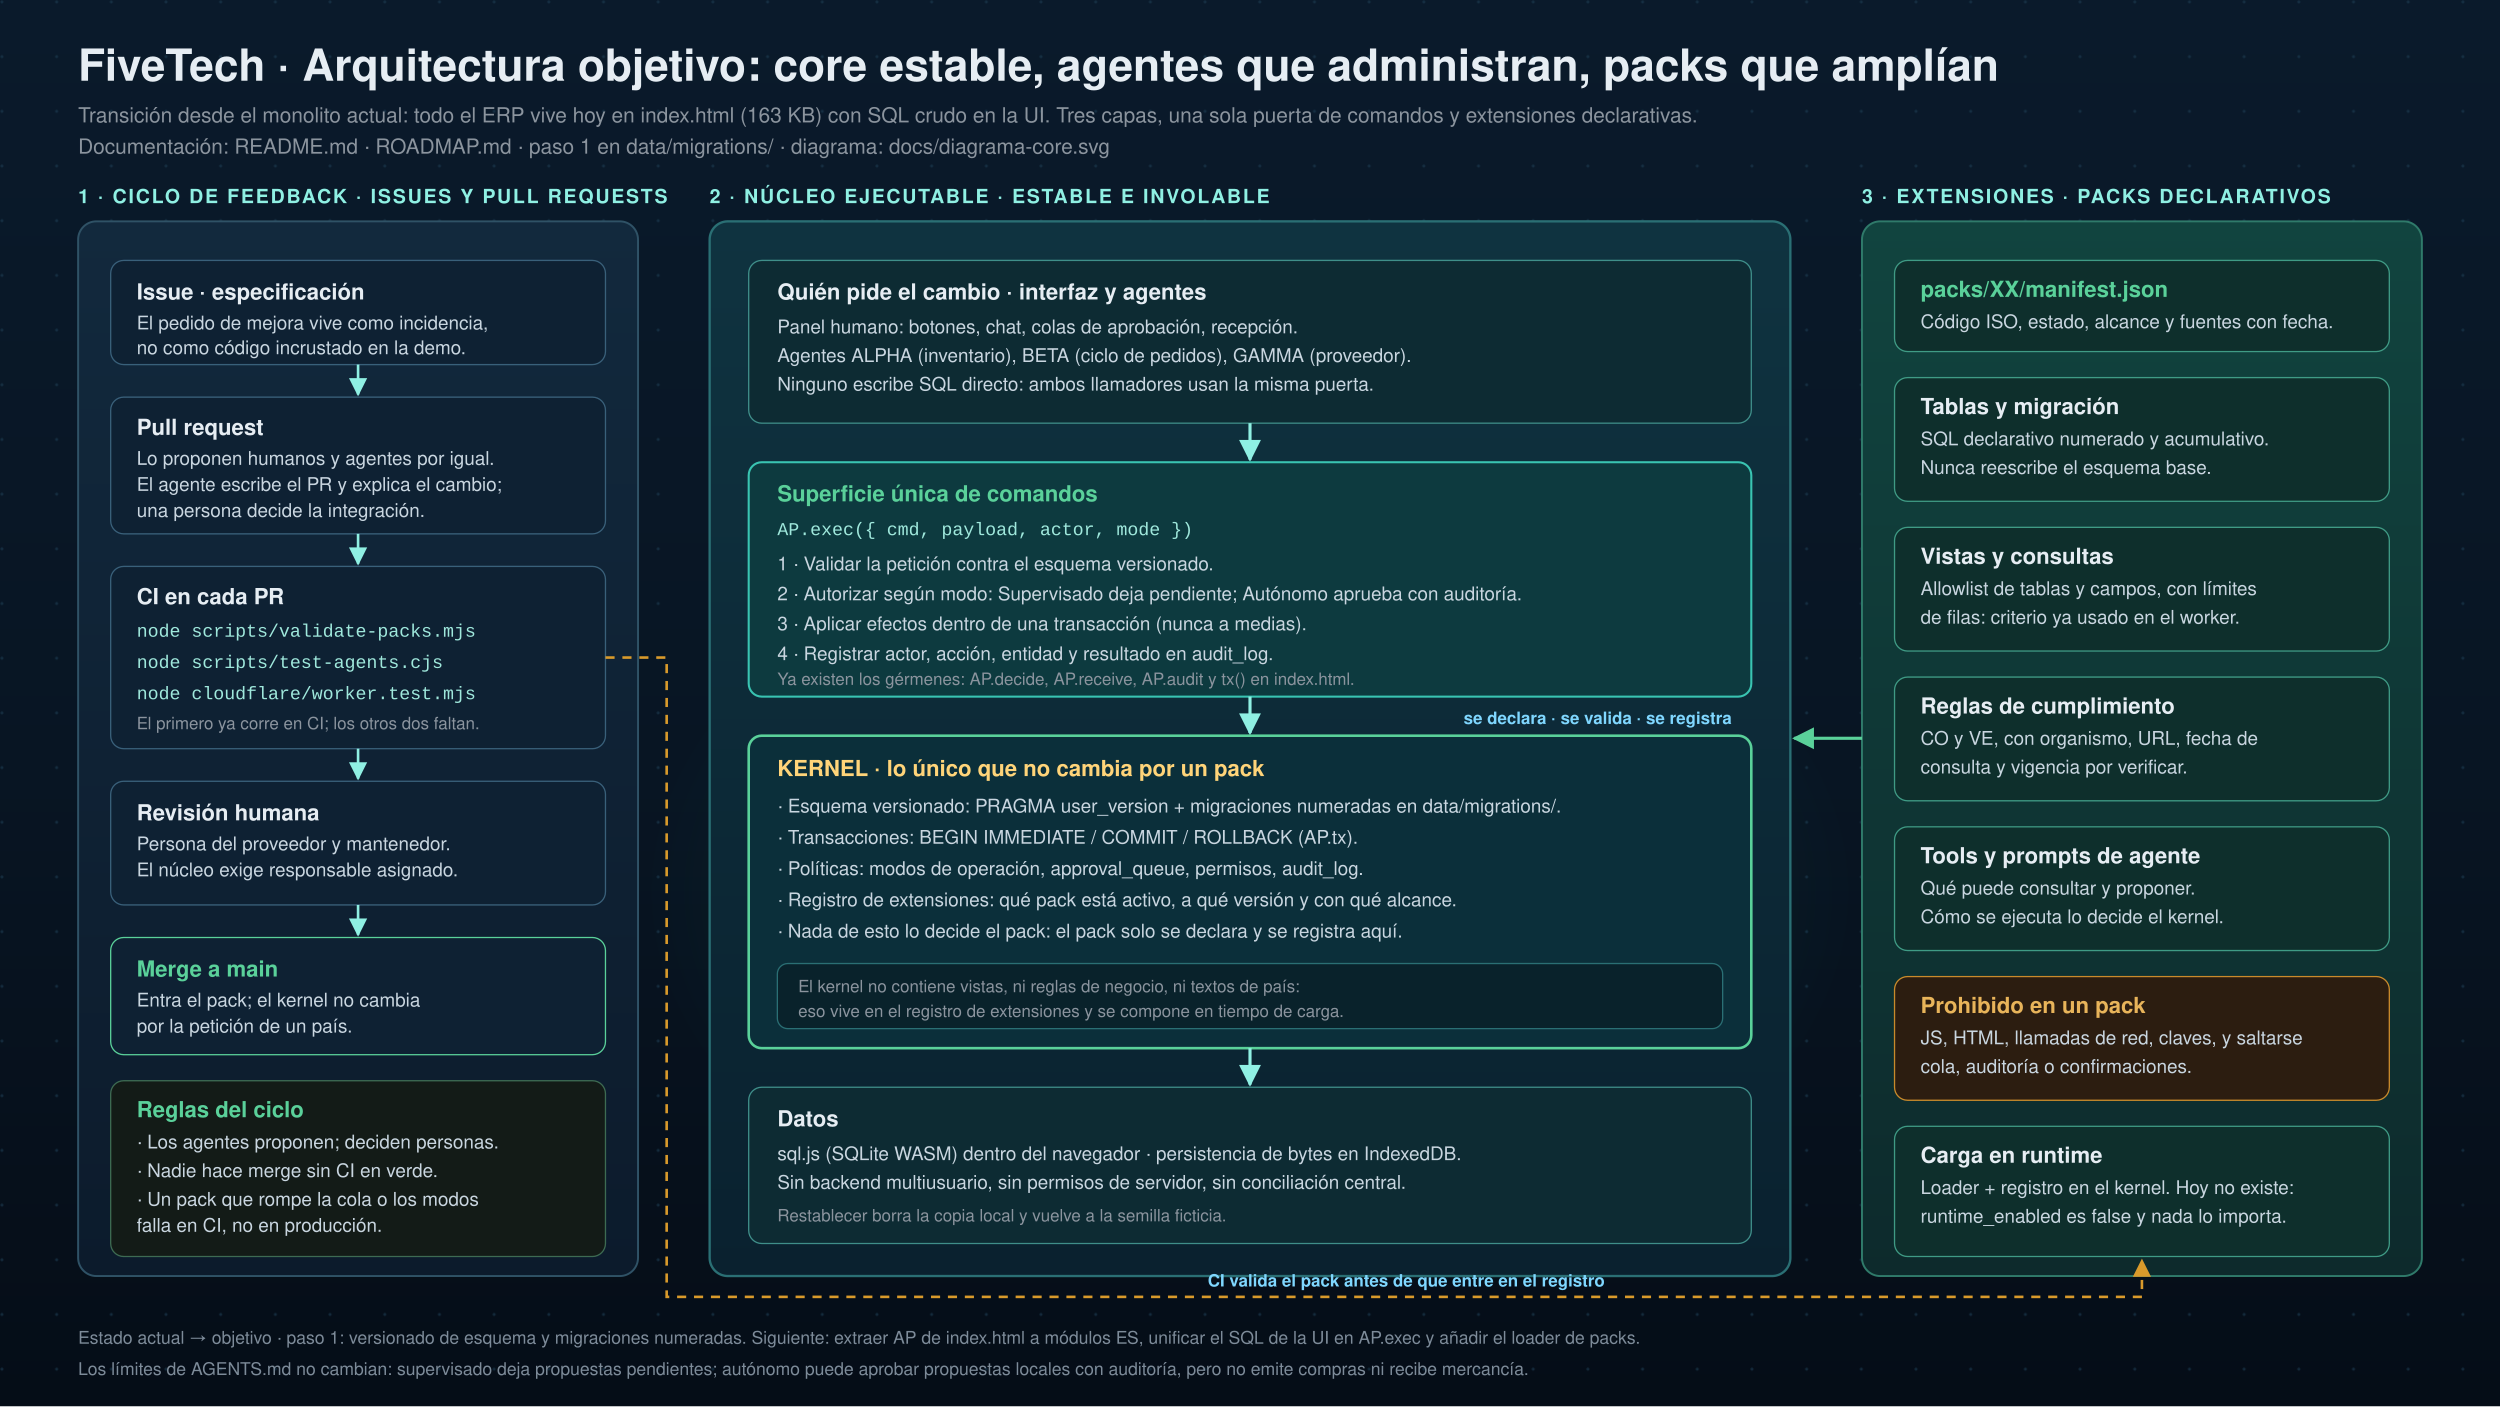
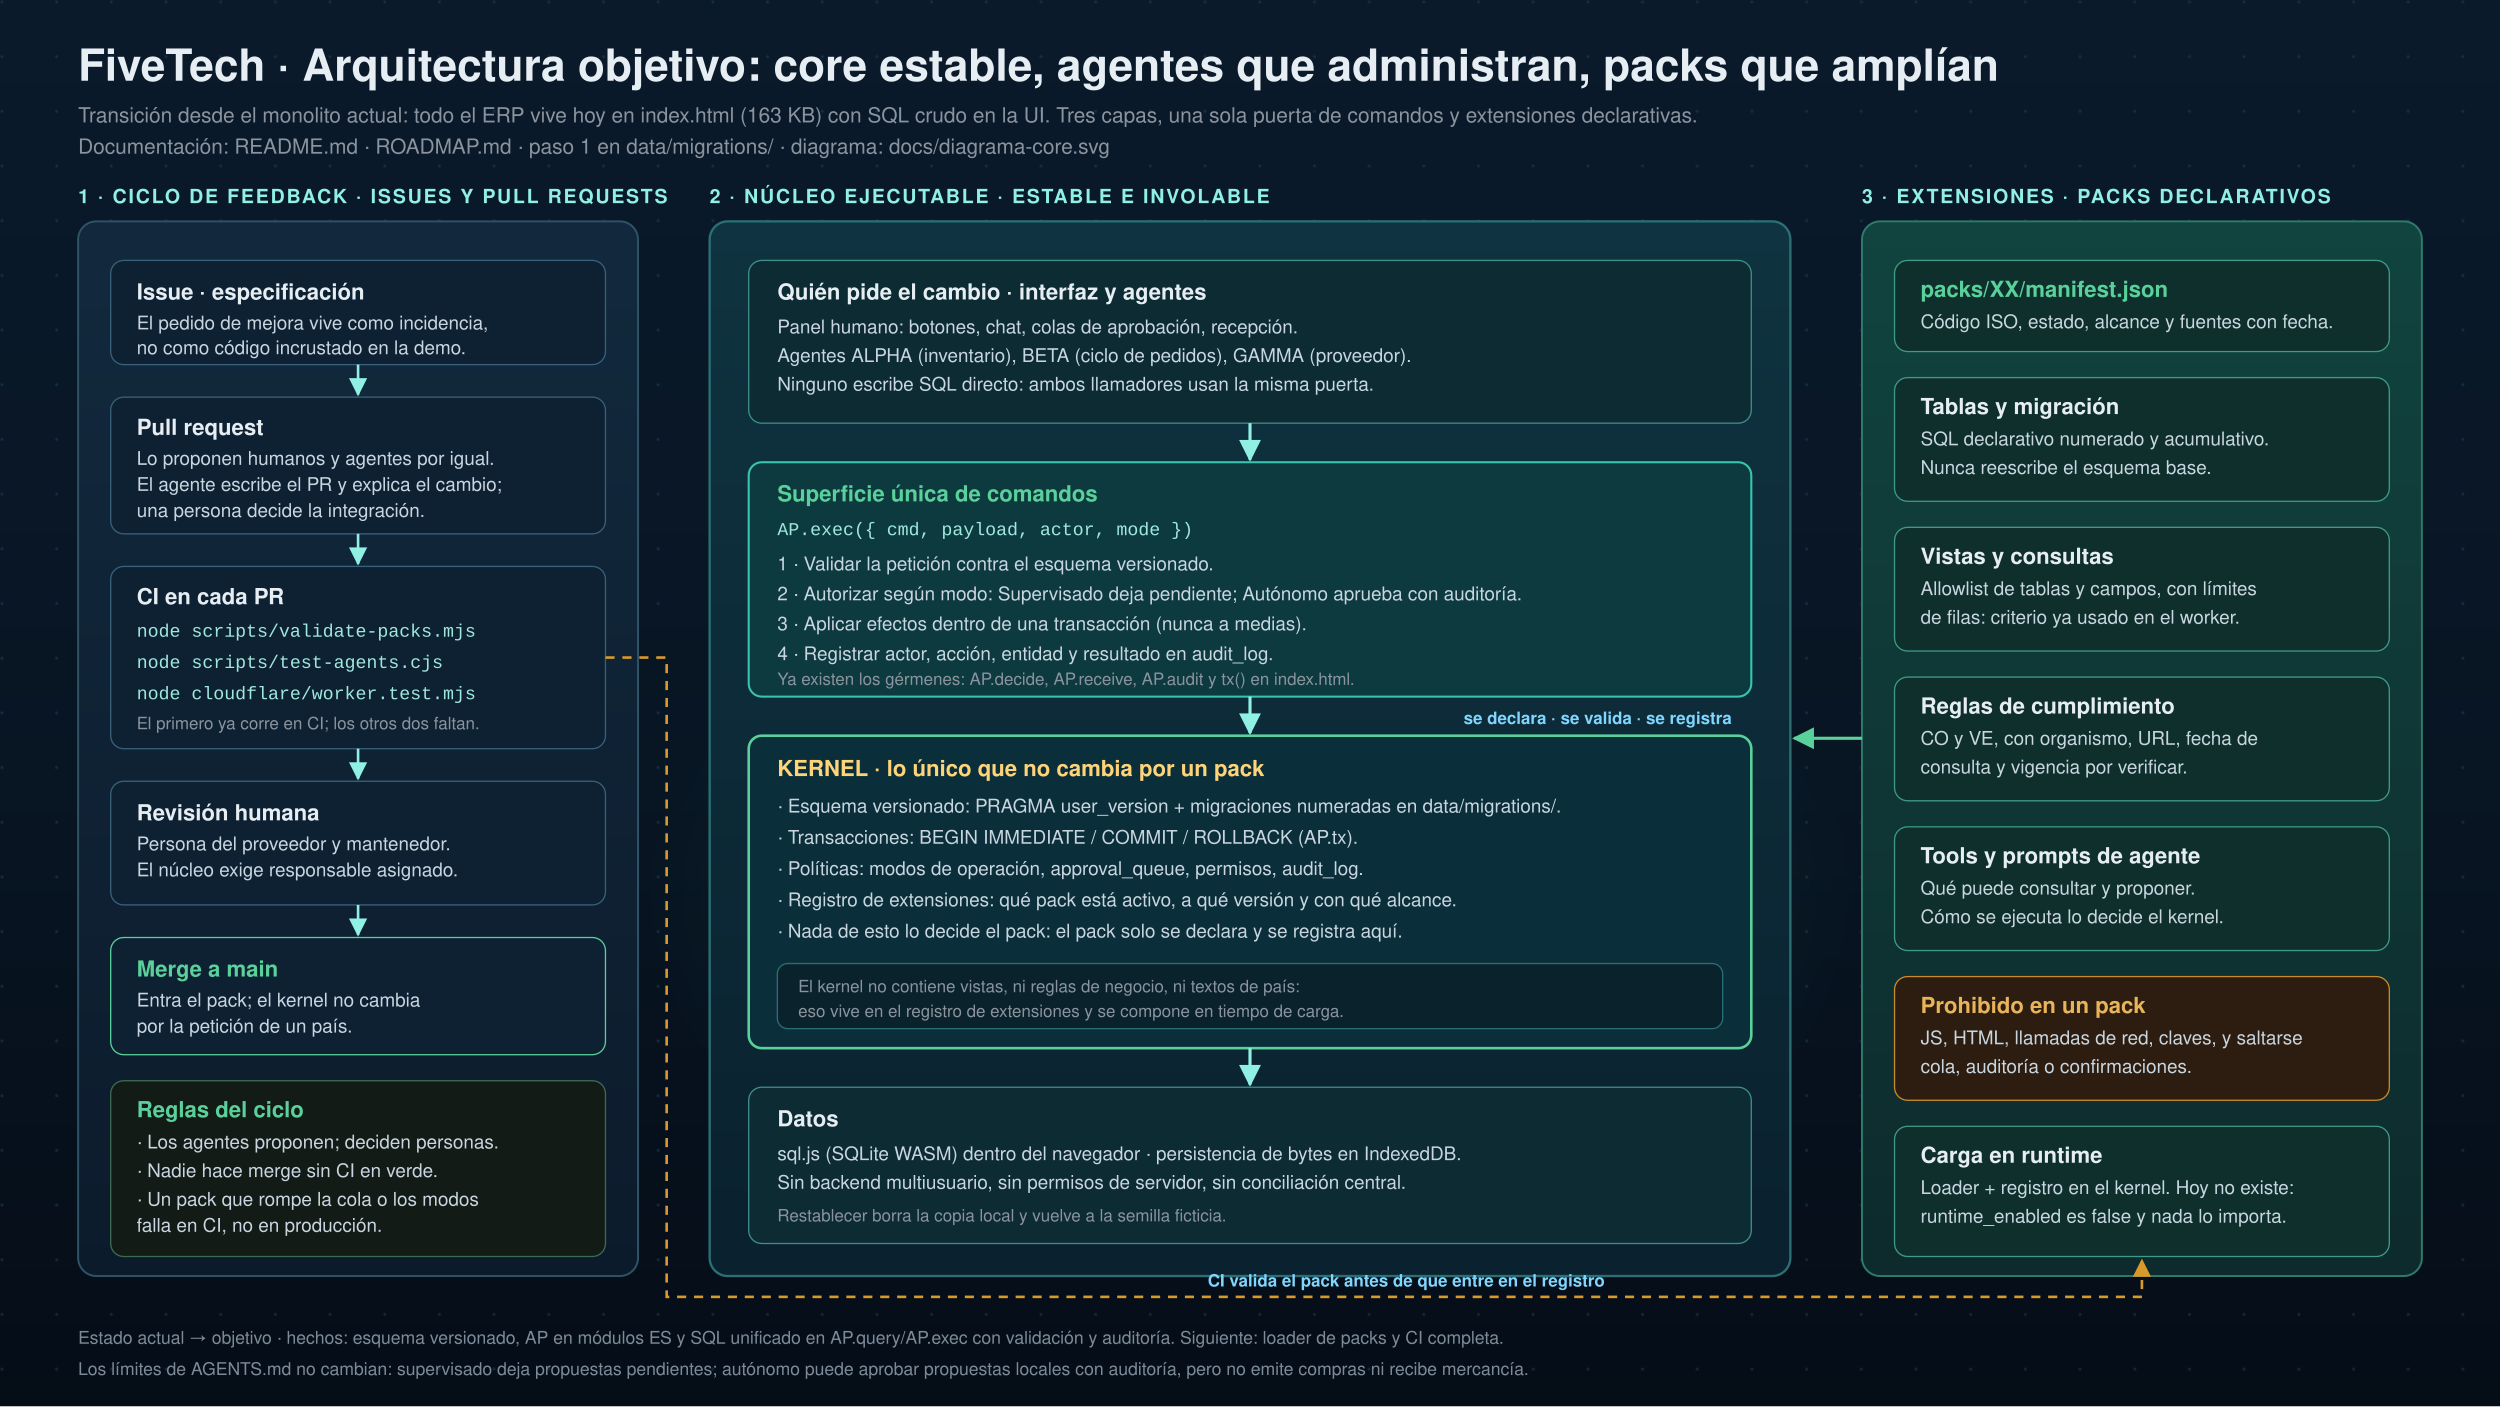
<svg xmlns="http://www.w3.org/2000/svg" width="1920" height="1080" viewBox="0 0 1920 1080" role="img" aria-labelledby="t d">
  <defs>
    <linearGradient id="bg" x1="0" y1="0" x2="0" y2="1">
      <stop offset="0" stop-color="#0a1a2b" />
      <stop offset="0.55" stop-color="#081523" />
      <stop offset="1" stop-color="#050d17" />
    </linearGradient>
    <linearGradient id="corePanel" x1="0" y1="0" x2="0" y2="1">
      <stop offset="0" stop-color="#0f3340" />
      <stop offset="1" stop-color="#0a212f" />
    </linearGradient>
    <linearGradient id="fbPanel" x1="0" y1="0" x2="0" y2="1">
      <stop offset="0" stop-color="#12293d" />
      <stop offset="1" stop-color="#0c1b2c" />
    </linearGradient>
    <linearGradient id="pkPanel" x1="0" y1="0" x2="0" y2="1">
      <stop offset="0" stop-color="#11443f" />
      <stop offset="1" stop-color="#0d2a2c" />
    </linearGradient>
    <radialGradient id="glowCore" cx="0.5" cy="0.5" r="0.5">
      <stop offset="0" stop-color="#1fb9a6" stop-opacity="0.20" />
      <stop offset="1" stop-color="#1fb9a6" stop-opacity="0" />
    </radialGradient>
    <pattern id="dots" width="42" height="42" patternUnits="userSpaceOnUse">
      <circle cx="1.5" cy="1.5" r="1.2" fill="#1d3d52" opacity="0.55" />
    </pattern>
    <marker id="ar" viewBox="0 0 10 10" refX="9" refY="5" markerWidth="7" markerHeight="7" orient="auto-start-reverse">
      <path d="M0,0 L10,5 L0,10 z" fill="#8ff0e3" />
    </marker>
    <marker id="arA" viewBox="0 0 10 10" refX="9" refY="5" markerWidth="7" markerHeight="7" orient="auto-start-reverse">
      <path d="M0,0 L10,5 L0,10 z" fill="#d99a2b" />
    </marker>
    <marker id="arG" viewBox="0 0 10 10" refX="9" refY="5" markerWidth="7" markerHeight="7" orient="auto-start-reverse">
      <path d="M0,0 L10,5 L0,10 z" fill="#5ad19a" />
    </marker>
  </defs>
  <style>
    .h1{font:700 34px "Segoe UI",Helvetica,Arial,sans-serif;fill:#e6edf3}
    .h2{font:400 16px "Segoe UI",Helvetica,Arial,sans-serif;fill:#8b949e}
    .col{font:700 15px "Segoe UI",Helvetica,Arial,sans-serif;fill:#8ff0e3;letter-spacing:1.4px}
    .bt{font:700 17px "Segoe UI",Helvetica,Arial,sans-serif;fill:#e6edf3}
    .btg{font:700 17px "Segoe UI",Helvetica,Arial,sans-serif;fill:#5ad19a}
    .bta{font:700 17px "Segoe UI",Helvetica,Arial,sans-serif;fill:#e8b45a}
    .btw{font:700 17px "Segoe UI",Helvetica,Arial,sans-serif;fill:#ffd479}
    .li{font:400 14.5px "Segoe UI",Helvetica,Arial,sans-serif;fill:#c9d6e0}
    .sm{font:400 13px "Segoe UI",Helvetica,Arial,sans-serif;fill:#8b949e}
    .mono{font:400 14px Consolas,"Courier New",monospace;fill:#9fe8dc}
    .lbl{font:700 13px "Segoe UI",Helvetica,Arial,sans-serif;fill:#7fd7ff}
    .foot{font:400 13.5px "Segoe UI",Helvetica,Arial,sans-serif;fill:#7d8b99}
  </style>
  <rect width="1920" height="1080" fill="url(#bg)" />
  <rect width="1920" height="1080" fill="url(#dots)" />
  <text class="h1" x="60" y="62">FiveTech · Arquitectura objetivo: core estable, agentes que administran, packs que amplían</text>
  <text class="h2" x="60" y="94">Transición desde el monolito actual: todo el ERP vive hoy en index.html (163 KB) con SQL crudo en la UI. Tres capas, una sola puerta de comandos y extensiones declarativas.</text>
  <text class="h2" x="60" y="118">Documentación: README.md · ROADMAP.md · paso 1 en data/migrations/ · diagrama: docs/diagrama-core.svg</text>
  <text class="col" x="60" y="156">1 · CICLO DE FEEDBACK · ISSUES Y PULL REQUESTS</text>
  <rect x="60" y="170" width="430" height="810" rx="14" fill="url(#fbPanel)" stroke="#2f5266" stroke-width="1.5" />
  <rect x="85" y="200" width="380" height="80" rx="10" fill="#0e2133" stroke="#39607a" />
  <text class="bt" x="105" y="230">Issue · especificación</text>
  <text class="li" x="105" y="253">El pedido de mejora vive como incidencia,</text>
  <text class="li" x="105" y="272">no como código incrustado en la demo.</text>
  <line x1="275" y1="280" x2="275" y2="303" stroke="#8ff0e3" stroke-width="2" marker-end="url(#ar)" />
  <rect x="85" y="305" width="380" height="105" rx="10" fill="#0e2133" stroke="#39607a" />
  <text class="bt" x="105" y="334">Pull request</text>
  <text class="li" x="105" y="357">Lo proponen humanos y agentes por igual.</text>
  <text class="li" x="105" y="377">El agente escribe el PR y explica el cambio;</text>
  <text class="li" x="105" y="397">una persona decide la integración.</text>
  <line x1="275" y1="410" x2="275" y2="433" stroke="#8ff0e3" stroke-width="2" marker-end="url(#ar)" />
  <rect x="85" y="435" width="380" height="140" rx="10" fill="#0e2133" stroke="#39607a" />
  <text class="bt" x="105" y="464">CI en cada PR</text>
  <text class="mono" x="105" y="489">node scripts/validate-packs.mjs</text>
  <text class="mono" x="105" y="513">node scripts/test-agents.cjs</text>
  <text class="mono" x="105" y="537">node cloudflare/worker.test.mjs</text>
  <text class="sm" x="105" y="560">El primero ya corre en CI; los otros dos faltan.</text>
  <line x1="275" y1="575" x2="275" y2="598" stroke="#8ff0e3" stroke-width="2" marker-end="url(#ar)" />
  <rect x="85" y="600" width="380" height="95" rx="10" fill="#0e2133" stroke="#39607a" />
  <text class="bt" x="105" y="630">Revisión humana</text>
  <text class="li" x="105" y="653">Persona del proveedor y mantenedor.</text>
  <text class="li" x="105" y="673">El núcleo exige responsable asignado.</text>
  <line x1="275" y1="695" x2="275" y2="718" stroke="#8ff0e3" stroke-width="2" marker-end="url(#ar)" />
  <rect x="85" y="720" width="380" height="90" rx="10" fill="#0e2133" stroke="#5ad19a" />
  <text class="btg" x="105" y="750">Merge a main</text>
  <text class="li" x="105" y="773">Entra el pack; el kernel no cambia</text>
  <text class="li" x="105" y="793">por la petición de un país.</text>
  <rect x="85" y="830" width="380" height="135" rx="10" fill="#131b17" stroke="#3d6b52" />
  <text class="btg" x="105" y="858">Reglas del ciclo</text>
  <text class="li" x="105" y="882">· Los agentes proponen; deciden personas.</text>
  <text class="li" x="105" y="904">· Nadie hace merge sin CI en verde.</text>
  <text class="li" x="105" y="926">· Un pack que rompe la cola o los modos</text>
  <text class="li" x="105" y="946">  falla en CI, no en producción.</text>
  <text class="col" x="545" y="156">2 · NÚCLEO EJECUTABLE · ESTABLE E INVOLABLE</text>
  <ellipse cx="960" cy="685" rx="470" ry="300" fill="url(#glowCore)" />
  <rect x="545" y="170" width="830" height="810" rx="14" fill="url(#corePanel)" stroke="#2a6f74" stroke-width="1.8" />
  <rect x="575" y="200" width="770" height="125" rx="10" fill="#0d2b33" stroke="#3f8f8a" />
  <text class="bt" x="597" y="230">Quién pide el cambio · interfaz y agentes</text>
  <text class="li" x="597" y="256">Panel humano: botones, chat, colas de aprobación, recepción.</text>
  <text class="li" x="597" y="278">Agentes ALPHA (inventario), BETA (ciclo de pedidos), GAMMA (proveedor).</text>
  <text class="li" x="597" y="300">Ninguno escribe SQL directo: ambos llamadores usan la misma puerta.</text>
  <line x1="960" y1="325" x2="960" y2="353" stroke="#8ff0e3" stroke-width="2.4" marker-end="url(#ar)" />
  <rect x="575" y="355" width="770" height="180" rx="10" fill="#0d3a3f" stroke="#39c4b2" stroke-width="1.6" />
  <text class="btg" x="597" y="385">Superficie única de comandos</text>
  <text class="mono" x="597" y="411">AP.exec({ cmd, payload, actor, mode })</text>
  <text class="li" x="597" y="438">1 · Validar la petición contra el esquema versionado.</text>
  <text class="li" x="597" y="461">2 · Autorizar según modo: Supervisado deja pendiente; Autónomo aprueba con auditoría.</text>
  <text class="li" x="597" y="484">3 · Aplicar efectos dentro de una transacción (nunca a medias).</text>
  <text class="li" x="597" y="507">4 · Registrar actor, acción, entidad y resultado en audit_log.</text>
  <text class="sm" x="597" y="526">Ya existen los gérmenes: AP.decide, AP.receive, AP.audit y tx() en index.html.</text>
  <line x1="960" y1="535" x2="960" y2="563" stroke="#8ff0e3" stroke-width="2.4" marker-end="url(#ar)" />
  <rect x="575" y="565" width="770" height="240" rx="10" fill="#0b2f3a" stroke="#5ad19a" stroke-width="2" />
  <text class="btw" x="597" y="596">KERNEL · lo único que no cambia por un pack</text>
  <text class="li" x="597" y="624">· Esquema versionado: PRAGMA user_version + migraciones numeradas en data/migrations/.</text>
  <text class="li" x="597" y="648">· Transacciones: BEGIN IMMEDIATE / COMMIT / ROLLBACK (AP.tx).</text>
  <text class="li" x="597" y="672">· Políticas: modos de operación, approval_queue, permisos, audit_log.</text>
  <text class="li" x="597" y="696">· Registro de extensiones: qué pack está activo, a qué versión y con qué alcance.</text>
  <text class="li" x="597" y="720">· Nada de esto lo decide el pack: el pack solo se declara y se registra aquí.</text>
  <rect x="597" y="740" width="726" height="50" rx="8" fill="#09222b" stroke="#2a6f74" />
  <text class="sm" x="613" y="762">El kernel no contiene vistas, ni reglas de negocio, ni textos de país:</text>
  <text class="sm" x="613" y="781">eso vive en el registro de extensiones y se compone en tiempo de carga.</text>
  <line x1="960" y1="805" x2="960" y2="833" stroke="#8ff0e3" stroke-width="2.4" marker-end="url(#ar)" />
  <rect x="575" y="835" width="770" height="120" rx="10" fill="#0d2b33" stroke="#3f8f8a" />
  <text class="bt" x="597" y="865">Datos</text>
  <text class="li" x="597" y="891">sql.js (SQLite WASM) dentro del navegador · persistencia de bytes en IndexedDB.</text>
  <text class="li" x="597" y="913">Sin backend multiusuario, sin permisos de servidor, sin conciliación central.</text>
  <text class="sm" x="597" y="938">Restablecer borra la copia local y vuelve a la semilla ficticia.</text>
  <text class="col" x="1430" y="156">3 · EXTENSIONES · PACKS DECLARATIVOS</text>
  <rect x="1430" y="170" width="430" height="810" rx="14" fill="url(#pkPanel)" stroke="#2f7a6a" stroke-width="1.5" />
  <rect x="1455" y="200" width="380" height="70" rx="10" fill="#0e2f2c" stroke="#3f9b85" />
  <text class="btg" x="1475" y="228">packs/XX/manifest.json</text>
  <text class="li" x="1475" y="252">Código ISO, estado, alcance y fuentes con fecha.</text>
  <rect x="1455" y="290" width="380" height="95" rx="10" fill="#0e2f2c" stroke="#3f9b85" />
  <text class="bt" x="1475" y="318">Tablas y migración</text>
  <text class="li" x="1475" y="342">SQL declarativo numerado y acumulativo.</text>
  <text class="li" x="1475" y="364">Nunca reescribe el esquema base.</text>
  <rect x="1455" y="405" width="380" height="95" rx="10" fill="#0e2f2c" stroke="#3f9b85" />
  <text class="bt" x="1475" y="433">Vistas y consultas</text>
  <text class="li" x="1475" y="457">Allowlist de tablas y campos, con límites</text>
  <text class="li" x="1475" y="479">de filas: criterio ya usado en el worker.</text>
  <rect x="1455" y="520" width="380" height="95" rx="10" fill="#0e2f2c" stroke="#3f9b85" />
  <text class="bt" x="1475" y="548">Reglas de cumplimiento</text>
  <text class="li" x="1475" y="572">CO y VE, con organismo, URL, fecha de</text>
  <text class="li" x="1475" y="594">consulta y vigencia por verificar.</text>
  <rect x="1455" y="635" width="380" height="95" rx="10" fill="#0e2f2c" stroke="#3f9b85" />
  <text class="bt" x="1475" y="663">Tools y prompts de agente</text>
  <text class="li" x="1475" y="687">Qué puede consultar y proponer.</text>
  <text class="li" x="1475" y="709">Cómo se ejecuta lo decide el kernel.</text>
  <rect x="1455" y="750" width="380" height="95" rx="10" fill="#2c1d10" stroke="#c98a2b" />
  <text class="bta" x="1475" y="778">Prohibido en un pack</text>
  <text class="li" x="1475" y="802">JS, HTML, llamadas de red, claves, y saltarse</text>
  <text class="li" x="1475" y="824">cola, auditoría o confirmaciones.</text>
  <rect x="1455" y="865" width="380" height="100" rx="10" fill="#0e2f2c" stroke="#3f9b85" />
  <text class="bt" x="1475" y="893">Carga en runtime</text>
  <text class="li" x="1475" y="917">Loader + registro en el kernel. Hoy no existe:</text>
  <text class="li" x="1475" y="939">runtime_enabled es false y nada lo importa.</text>
  <line x1="1430" y1="567" x2="1378" y2="567" stroke="#5ad19a" stroke-width="2.4" marker-end="url(#arG)" />
  <text class="lbl" x="1330" y="556" text-anchor="end">se declara · se valida · se registra</text>
  <path d="M465,505 L512,505 L512,996 L1645,996 L1645,968" fill="none" stroke="#d99a2b" stroke-width="2" stroke-dasharray="7 6" marker-end="url(#arA)" />
  <text class="lbl" x="1080" y="988" text-anchor="middle" fill="#e8b45a">CI valida el pack antes de que entre en el registro</text>
-   <text class="foot" x="60" y="1032">Estado actual → objetivo · paso 1: versionado de esquema y migraciones numeradas. Siguiente: extraer AP de index.html a módulos ES, unificar el SQL de la UI en AP.exec y añadir el loader de packs.</text>
+   <text class="foot" x="60" y="1032">Estado actual → objetivo · hechos: esquema versionado, AP en módulos ES y SQL unificado en AP.query/AP.exec con validación y auditoría. Siguiente: loader de packs y CI completa.</text>
  <text class="foot" x="60" y="1056">Los límites de AGENTS.md no cambian: supervisado deja propuestas pendientes; autónomo puede aprobar propuestas locales con auditoría, pero no emite compras ni recibe mercancía.</text>
</svg>
